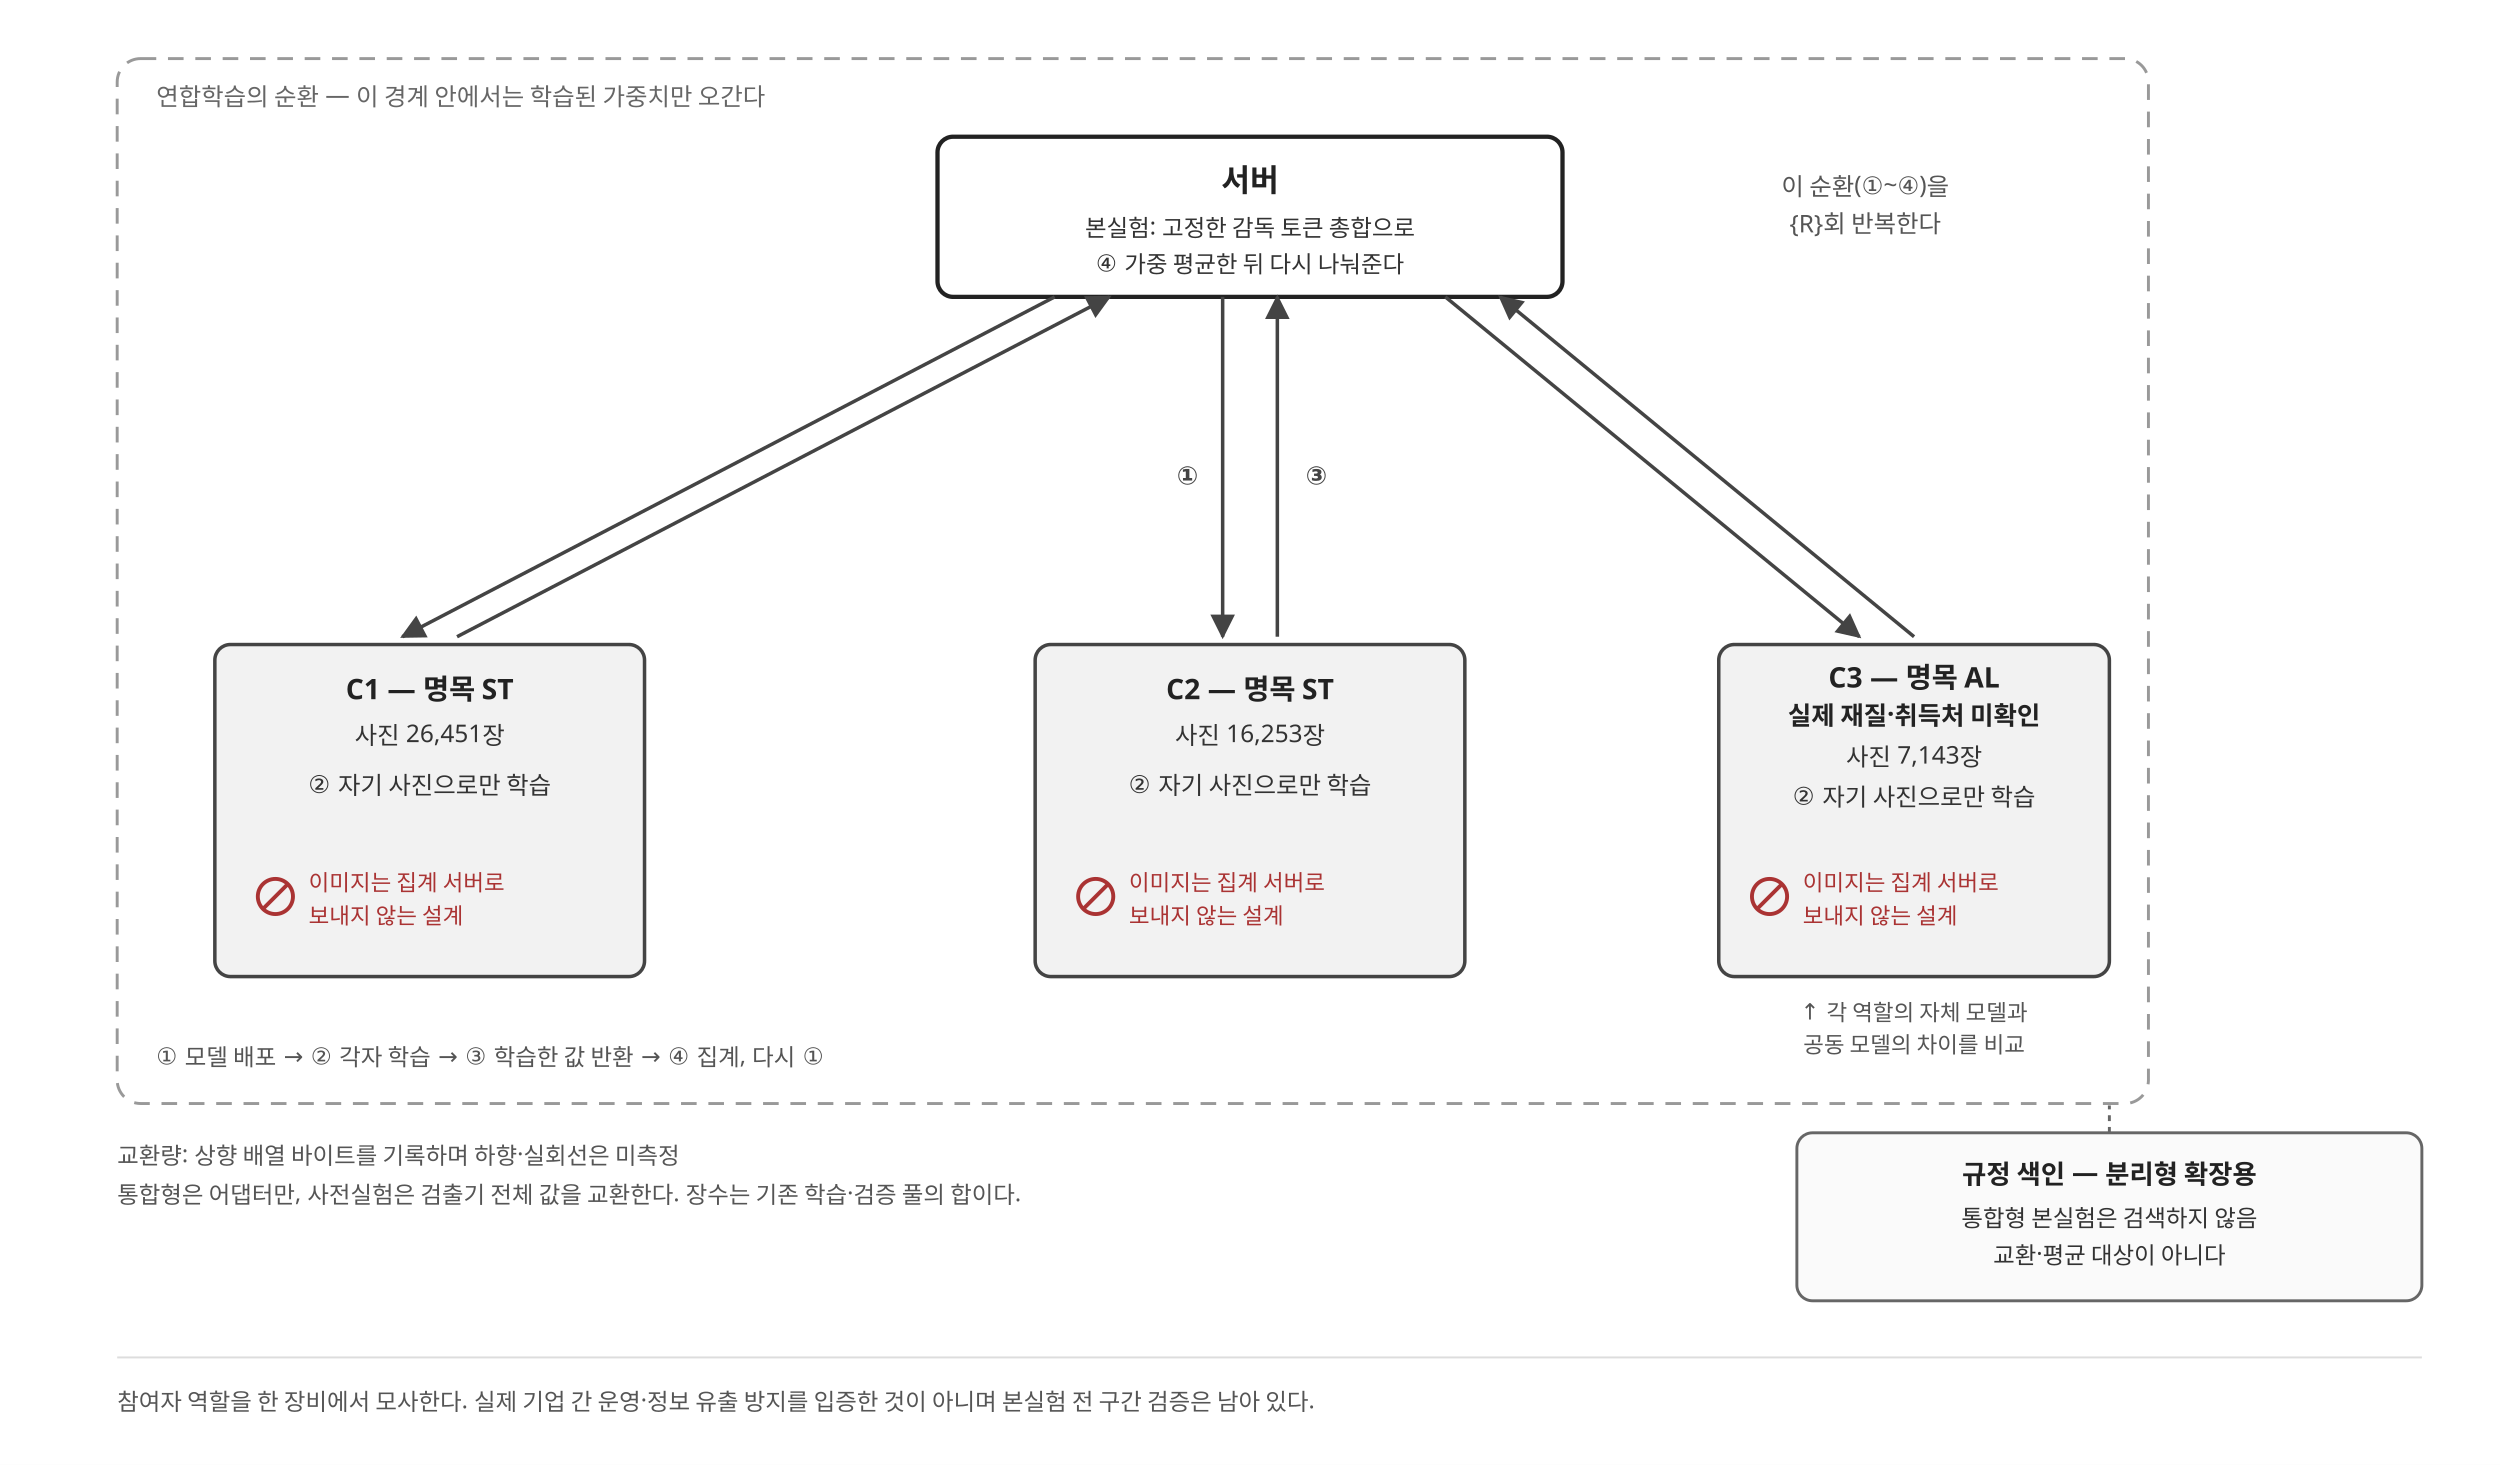
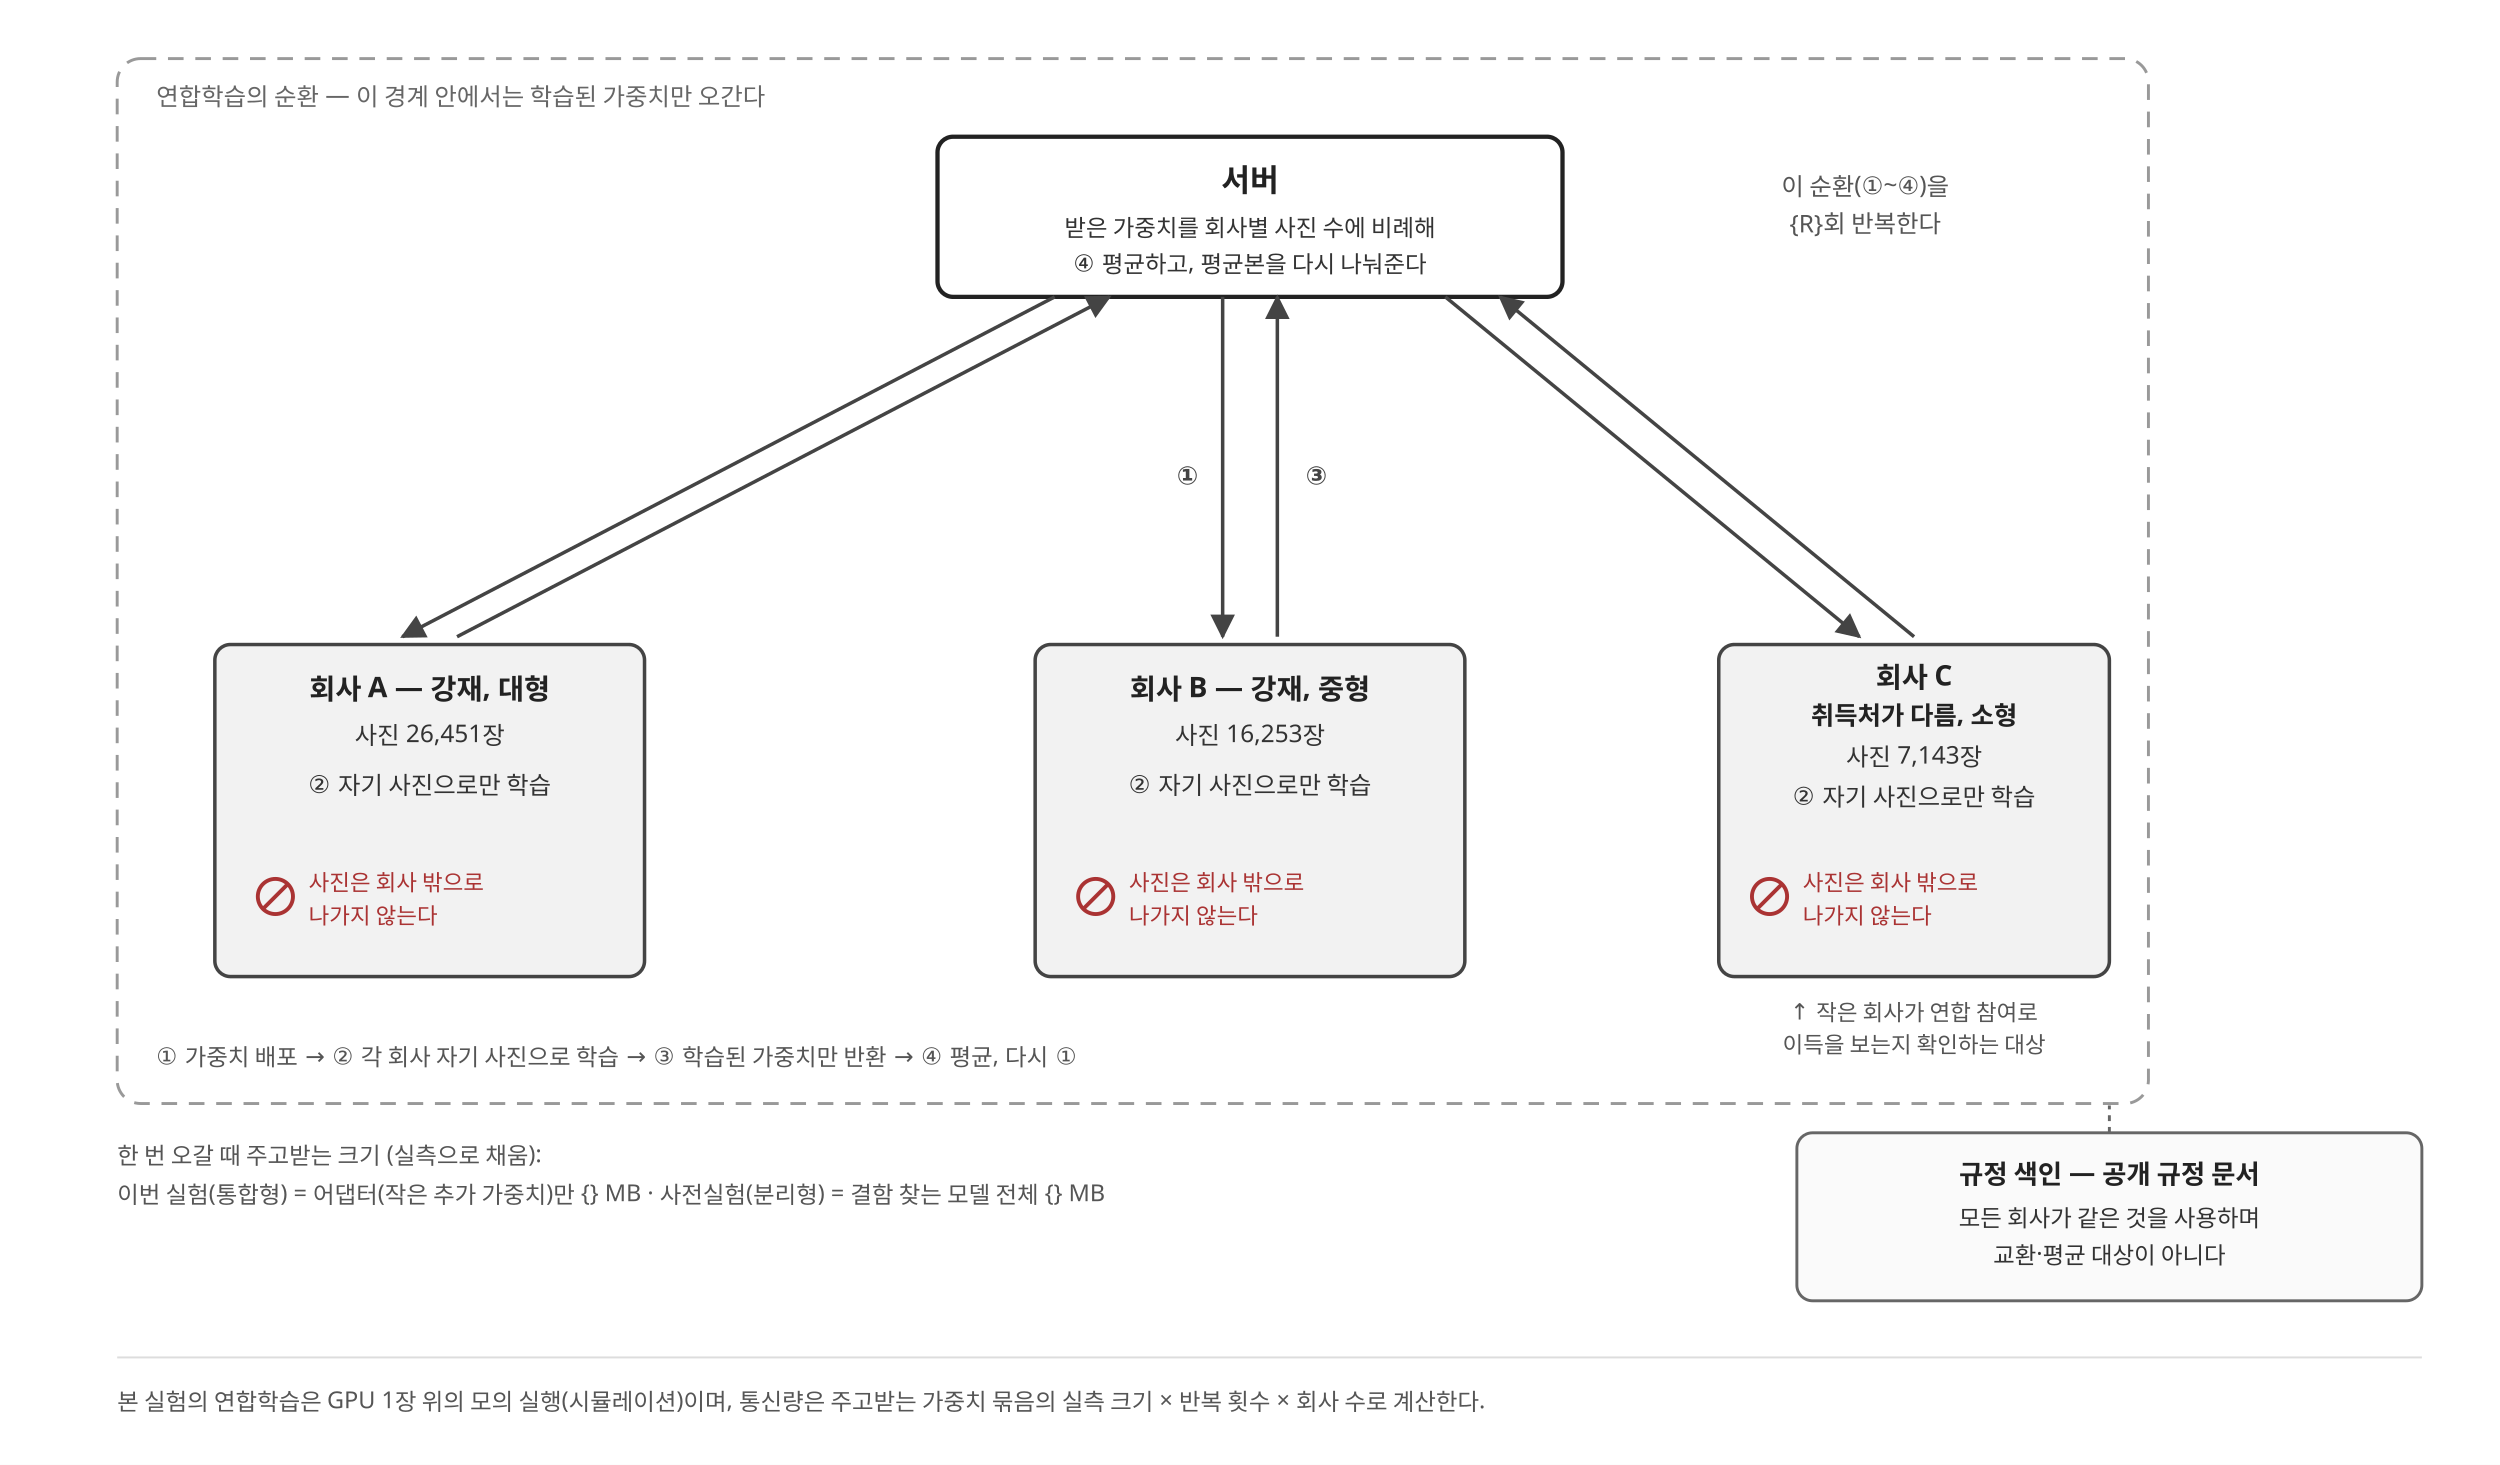
<svg xmlns="http://www.w3.org/2000/svg" width="1280" height="750" viewBox="0 0 1280 750" font-family="'Malgun Gothic','Apple SD Gothic Neo',sans-serif">
  <defs>
    <marker id="arrow" viewBox="0 0 10 10" refX="9" refY="5" markerWidth="7" markerHeight="7" orient="auto-start-reverse">
      <path d="M 0 0 L 10 5 L 0 10 z" fill="#444" />
    </marker>
  </defs>
  <rect x="0" y="0" width="1280" height="750" fill="#ffffff" />
  <rect x="60" y="30" width="1040" height="535" rx="12" fill="none" stroke="#999999" stroke-width="1.5" stroke-dasharray="8 6" />
  <text x="80" y="54" font-size="12.5" fill="#666">연합학습의 순환 — 이 경계 안에서는 학습된 가중치만 오간다</text>
  <rect x="480" y="70" width="320" height="82" rx="8" fill="#ffffff" stroke="#222" stroke-width="2.2" />
  <text x="640" y="98" text-anchor="middle" font-size="16" font-weight="bold" fill="#222">서버</text>
-   <text x="640" y="121" text-anchor="middle" font-size="12" fill="#333">본실험: 고정한 감독 토큰 총합으로</text>
-   <text x="640" y="139" text-anchor="middle" font-size="12" fill="#333">④ 가중 평균한 뒤 다시 나눠준다</text>
+   <text x="640" y="121" text-anchor="middle" font-size="12" fill="#333">받은 가중치를 회사별 사진 수에 비례해</text>
+   <text x="640" y="139" text-anchor="middle" font-size="12" fill="#333">④ 평균하고, 평균본을 다시 나눠준다</text>
  <text x="955" y="100" text-anchor="middle" font-size="12.5" fill="#555">이 순환(①~④)을</text>
  <text x="955" y="119" text-anchor="middle" font-size="12.5" fill="#555">{R}회 반복한다</text>
  <line x1="540" y1="152" x2="206" y2="326" stroke="#444" stroke-width="1.8" marker-end="url(#arrow)" />
  <line x1="234" y1="326" x2="568" y2="152" stroke="#444" stroke-width="1.8" marker-end="url(#arrow)" />
  <line x1="626" y1="152" x2="626" y2="326" stroke="#444" stroke-width="1.8" marker-end="url(#arrow)" />
  <line x1="654" y1="326" x2="654" y2="152" stroke="#444" stroke-width="1.8" marker-end="url(#arrow)" />
  <text x="608" y="248" text-anchor="middle" font-size="13" font-weight="bold" fill="#444">①</text>
  <text x="674" y="248" text-anchor="middle" font-size="13" font-weight="bold" fill="#444">③</text>
  <line x1="740" y1="152" x2="952" y2="326" stroke="#444" stroke-width="1.8" marker-end="url(#arrow)" />
  <line x1="980" y1="326" x2="768" y2="152" stroke="#444" stroke-width="1.8" marker-end="url(#arrow)" />
  <rect x="110" y="330" width="220" height="170" rx="8" fill="#f2f2f2" stroke="#444" stroke-width="1.8" />
-   <text x="220" y="358" text-anchor="middle" font-size="14.5" font-weight="bold" fill="#222">C1 — 명목 ST</text>
+   <text x="220" y="358" text-anchor="middle" font-size="14.5" font-weight="bold" fill="#222">회사 A — 강재, 대형</text>
  <text x="220" y="381" text-anchor="middle" font-size="12.5" fill="#333">사진 26,451장</text>
  <text x="220" y="406" text-anchor="middle" font-size="12.5" fill="#333">② 자기 사진으로만 학습</text>
  <circle cx="141" cy="459" r="9" fill="none" stroke="#a33" stroke-width="2" />
  <line x1="134.6" y1="465.4" x2="147.4" y2="452.6" stroke="#a33" stroke-width="2" />
-   <text x="158" y="456" font-size="11.5" fill="#a33">이미지는 집계 서버로</text>
-   <text x="158" y="473" font-size="11.5" fill="#a33">보내지 않는 설계</text>
+   <text x="158" y="456" font-size="11.5" fill="#a33">사진은 회사 밖으로</text>
+   <text x="158" y="473" font-size="11.5" fill="#a33">나가지 않는다</text>
  <rect x="530" y="330" width="220" height="170" rx="8" fill="#f2f2f2" stroke="#444" stroke-width="1.8" />
-   <text x="640" y="358" text-anchor="middle" font-size="14.5" font-weight="bold" fill="#222">C2 — 명목 ST</text>
+   <text x="640" y="358" text-anchor="middle" font-size="14.5" font-weight="bold" fill="#222">회사 B — 강재, 중형</text>
  <text x="640" y="381" text-anchor="middle" font-size="12.5" fill="#333">사진 16,253장</text>
  <text x="640" y="406" text-anchor="middle" font-size="12.5" fill="#333">② 자기 사진으로만 학습</text>
  <circle cx="561" cy="459" r="9" fill="none" stroke="#a33" stroke-width="2" />
  <line x1="554.6" y1="465.4" x2="567.4" y2="452.6" stroke="#a33" stroke-width="2" />
-   <text x="578" y="456" font-size="11.5" fill="#a33">이미지는 집계 서버로</text>
-   <text x="578" y="473" font-size="11.5" fill="#a33">보내지 않는 설계</text>
+   <text x="578" y="456" font-size="11.5" fill="#a33">사진은 회사 밖으로</text>
+   <text x="578" y="473" font-size="11.5" fill="#a33">나가지 않는다</text>
  <rect x="880" y="330" width="200" height="170" rx="8" fill="#f2f2f2" stroke="#444" stroke-width="1.8" />
-   <text x="980" y="352" text-anchor="middle" font-size="14.5" font-weight="bold" fill="#222">C3 — 명목 AL</text>
-   <text x="980" y="371" text-anchor="middle" font-size="13" font-weight="bold" fill="#222">실제 재질·취득처 미확인</text>
+   <text x="980" y="352" text-anchor="middle" font-size="14.5" font-weight="bold" fill="#222">회사 C</text>
+   <text x="980" y="371" text-anchor="middle" font-size="13" font-weight="bold" fill="#222">취득처가 다름, 소형</text>
  <text x="980" y="392" text-anchor="middle" font-size="12.5" fill="#333">사진 7,143장</text>
  <text x="980" y="412" text-anchor="middle" font-size="12.5" fill="#333">② 자기 사진으로만 학습</text>
  <circle cx="906" cy="459" r="9" fill="none" stroke="#a33" stroke-width="2" />
  <line x1="899.6" y1="465.4" x2="912.4" y2="452.6" stroke="#a33" stroke-width="2" />
-   <text x="923" y="456" font-size="11.5" fill="#a33">이미지는 집계 서버로</text>
-   <text x="923" y="473" font-size="11.5" fill="#a33">보내지 않는 설계</text>
-   <text x="980" y="522" text-anchor="middle" font-size="11.5" fill="#555">↑ 각 역할의 자체 모델과</text>
-   <text x="980" y="539" text-anchor="middle" font-size="11.5" fill="#555">공동 모델의 차이를 비교</text>
-   <text x="80" y="545" font-size="12" fill="#555">① 모델 배포 → ② 각자 학습 → ③ 학습한 값 반환 → ④ 집계, 다시 ①</text>
-   <text x="60" y="596" font-size="12" fill="#555">교환량: 상향 배열 바이트를 기록하며 하향·실회선은 미측정</text>
-   <text x="60" y="616" font-size="12" fill="#555">통합형은 어댑터만, 사전실험은 검출기 전체 값을 교환한다. 장수는 기존 학습·검증 풀의 합이다.</text>
+   <text x="923" y="456" font-size="11.5" fill="#a33">사진은 회사 밖으로</text>
+   <text x="923" y="473" font-size="11.5" fill="#a33">나가지 않는다</text>
+   <text x="980" y="522" text-anchor="middle" font-size="11.5" fill="#555">↑ 작은 회사가 연합 참여로</text>
+   <text x="980" y="539" text-anchor="middle" font-size="11.5" fill="#555">이득을 보는지 확인하는 대상</text>
+   <text x="80" y="545" font-size="12" fill="#555">① 가중치 배포 → ② 각 회사 자기 사진으로 학습 → ③ 학습된 가중치만 반환 → ④ 평균, 다시 ①</text>
+   <text x="60" y="596" font-size="12" fill="#555">한 번 오갈 때 주고받는 크기 (실측으로 채움):</text>
+   <text x="60" y="616" font-size="12" fill="#555">이번 실험(통합형) = 어댑터(작은 추가 가중치)만 {} MB  ·  사전실험(분리형) = 결함 찾는 모델 전체 {} MB</text>
  <rect x="920" y="580" width="320" height="86" rx="8" fill="#fafafa" stroke="#666" stroke-width="1.5" />
-   <text x="1080" y="606" text-anchor="middle" font-size="13.5" font-weight="bold" fill="#222">규정 색인 — 분리형 확장용</text>
-   <text x="1080" y="628" text-anchor="middle" font-size="12" fill="#333">통합형 본실험은 검색하지 않음</text>
+   <text x="1080" y="606" text-anchor="middle" font-size="13.5" font-weight="bold" fill="#222">규정 색인 — 공개 규정 문서</text>
+   <text x="1080" y="628" text-anchor="middle" font-size="12" fill="#333">모든 회사가 같은 것을 사용하며</text>
  <text x="1080" y="647" text-anchor="middle" font-size="12" fill="#333">교환·평균 대상이 아니다</text>
  <line x1="1080" y1="580" x2="1080" y2="566" stroke="#666" stroke-width="1.5" stroke-dasharray="3 3" />
  <line x1="60" y1="695" x2="1240" y2="695" stroke="#dddddd" stroke-width="1" />
-   <text x="60" y="722" font-size="12" fill="#555">참여자 역할을 한 장비에서 모사한다. 실제 기업 간 운영·정보 유출 방지를 입증한 것이 아니며 본실험 전 구간 검증은 남아 있다.</text>
+   <text x="60" y="722" font-size="12" fill="#555">본 실험의 연합학습은 GPU 1장 위의 모의 실행(시뮬레이션)이며, 통신량은 주고받는 가중치 묶음의 실측 크기 × 반복 횟수 × 회사 수로 계산한다.</text>
</svg>
